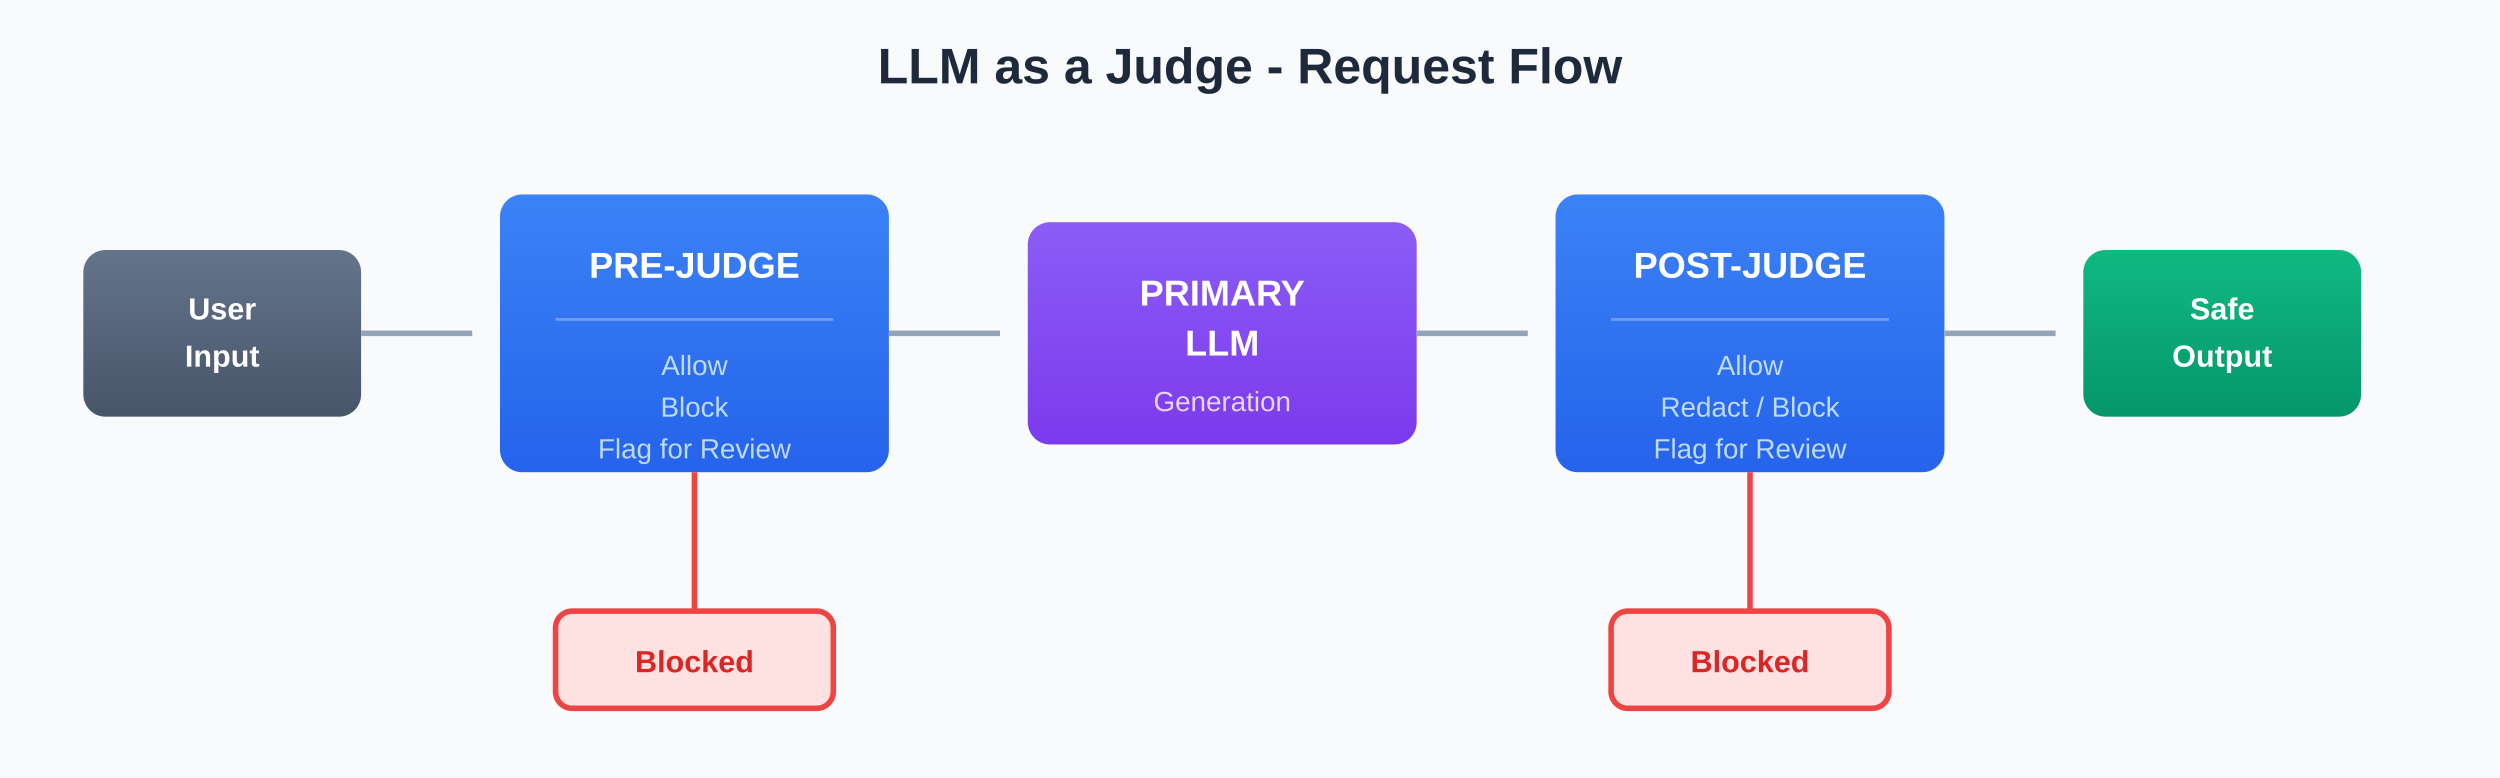
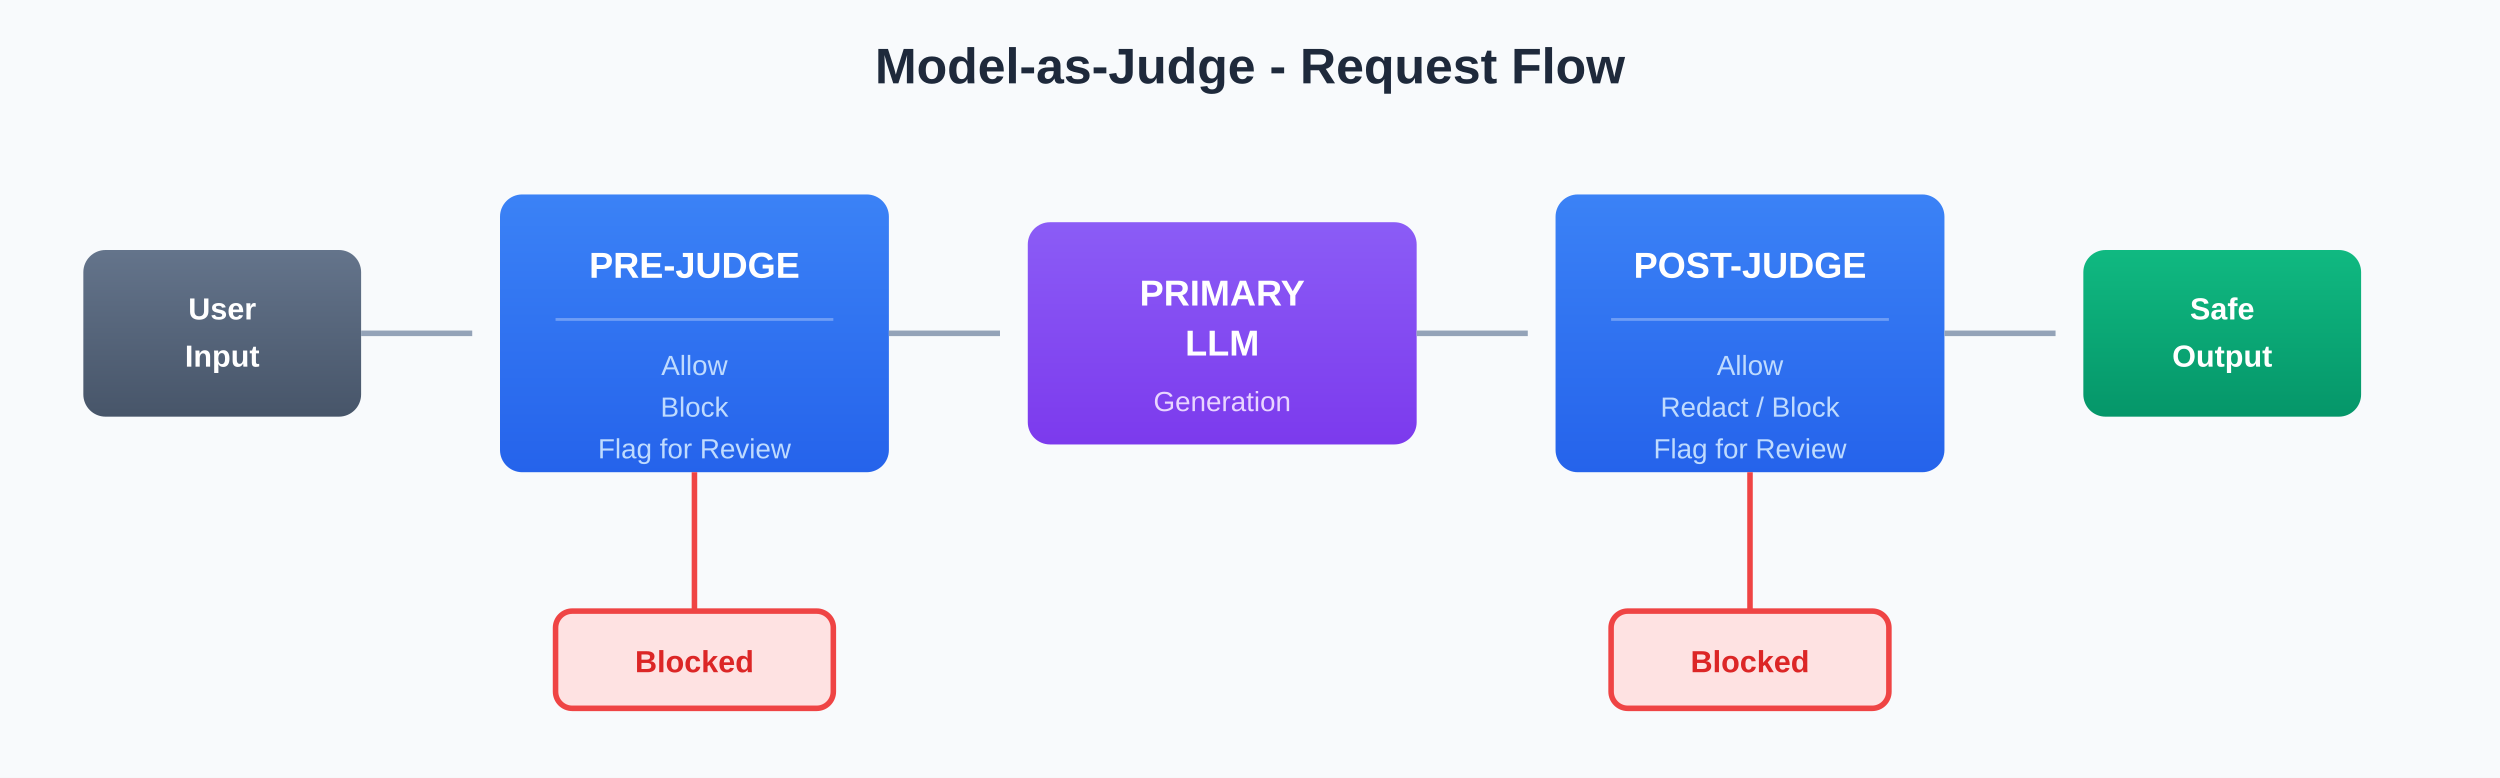
<svg xmlns="http://www.w3.org/2000/svg" width="900" height="280" viewBox="0 0 900 280">
  <defs>
    <linearGradient id="inputGrad" x1="0%" y1="0%" x2="0%" y2="100%">
      <stop offset="0%" style="stop-color:#64748b" />
      <stop offset="100%" style="stop-color:#475569" />
    </linearGradient>
    <linearGradient id="judgeGrad" x1="0%" y1="0%" x2="0%" y2="100%">
      <stop offset="0%" style="stop-color:#3b82f6" />
      <stop offset="100%" style="stop-color:#2563eb" />
    </linearGradient>
    <linearGradient id="llmGrad" x1="0%" y1="0%" x2="0%" y2="100%">
      <stop offset="0%" style="stop-color:#8b5cf6" />
      <stop offset="100%" style="stop-color:#7c3aed" />
    </linearGradient>
    <linearGradient id="outputGrad" x1="0%" y1="0%" x2="0%" y2="100%">
      <stop offset="0%" style="stop-color:#10b981" />
      <stop offset="100%" style="stop-color:#059669" />
    </linearGradient>
  </defs>
  <rect width="900" height="280" fill="#f8fafc" />
-   <text x="450" y="30" font-family="Arial, sans-serif" font-size="18" font-weight="bold" fill="#1e293b" text-anchor="middle">LLM as a Judge - Request Flow</text>
+   <text x="450" y="30" font-family="Arial, sans-serif" font-size="18" font-weight="bold" fill="#1e293b" text-anchor="middle">Model-as-Judge - Request Flow</text>
  <g>
    <rect x="30" y="90" width="100" height="60" rx="8" fill="url(#inputGrad)" />
    <text x="80" y="115" font-family="Arial, sans-serif" font-size="11" font-weight="bold" fill="white" text-anchor="middle">User</text>
    <text x="80" y="132" font-family="Arial, sans-serif" font-size="11" font-weight="bold" fill="white" text-anchor="middle">Input</text>
  </g>
  <path d="M130 120 L170 120" stroke="#94a3b8" stroke-width="2" fill="none" />
  <g>
    <rect x="180" y="70" width="140" height="100" rx="8" fill="url(#judgeGrad)" />
    <text x="250" y="100" font-family="Arial, sans-serif" font-size="13" font-weight="bold" fill="white" text-anchor="middle">PRE-JUDGE</text>
    <line x1="200" y1="115" x2="300" y2="115" stroke="rgba(255,255,255,0.3)" stroke-width="1" />
    <text x="250" y="135" font-family="Arial, sans-serif" font-size="10" fill="#bfdbfe" text-anchor="middle">Allow</text>
    <text x="250" y="150" font-family="Arial, sans-serif" font-size="10" fill="#bfdbfe" text-anchor="middle">Block</text>
    <text x="250" y="165" font-family="Arial, sans-serif" font-size="10" fill="#bfdbfe" text-anchor="middle">Flag for Review</text>
  </g>
  <path d="M320 120 L360 120" stroke="#94a3b8" stroke-width="2" fill="none" />
  <g>
    <rect x="370" y="80" width="140" height="80" rx="8" fill="url(#llmGrad)" />
    <text x="440" y="110" font-family="Arial, sans-serif" font-size="13" font-weight="bold" fill="white" text-anchor="middle">PRIMARY</text>
    <text x="440" y="128" font-family="Arial, sans-serif" font-size="13" font-weight="bold" fill="white" text-anchor="middle">LLM</text>
    <text x="440" y="148" font-family="Arial, sans-serif" font-size="10" fill="#e9d5ff" text-anchor="middle">Generation</text>
  </g>
  <path d="M510 120 L550 120" stroke="#94a3b8" stroke-width="2" fill="none" />
  <g>
    <rect x="560" y="70" width="140" height="100" rx="8" fill="url(#judgeGrad)" />
    <text x="630" y="100" font-family="Arial, sans-serif" font-size="13" font-weight="bold" fill="white" text-anchor="middle">POST-JUDGE</text>
    <line x1="580" y1="115" x2="680" y2="115" stroke="rgba(255,255,255,0.3)" stroke-width="1" />
    <text x="630" y="135" font-family="Arial, sans-serif" font-size="10" fill="#bfdbfe" text-anchor="middle">Allow</text>
    <text x="630" y="150" font-family="Arial, sans-serif" font-size="10" fill="#bfdbfe" text-anchor="middle">Redact / Block</text>
    <text x="630" y="165" font-family="Arial, sans-serif" font-size="10" fill="#bfdbfe" text-anchor="middle">Flag for Review</text>
  </g>
  <path d="M700 120 L740 120" stroke="#94a3b8" stroke-width="2" fill="none" />
  <g>
    <rect x="750" y="90" width="100" height="60" rx="8" fill="url(#outputGrad)" />
    <text x="800" y="115" font-family="Arial, sans-serif" font-size="11" font-weight="bold" fill="white" text-anchor="middle">Safe</text>
    <text x="800" y="132" font-family="Arial, sans-serif" font-size="11" font-weight="bold" fill="white" text-anchor="middle">Output</text>
  </g>
  <path d="M250 170 L250 220" stroke="#ef4444" stroke-width="2" fill="none" />
  <rect x="200" y="220" width="100" height="35" rx="6" fill="#fee2e2" stroke="#ef4444" stroke-width="2" />
  <text x="250" y="242" font-family="Arial, sans-serif" font-size="11" font-weight="bold" fill="#dc2626" text-anchor="middle">Blocked</text>
  <path d="M630 170 L630 220" stroke="#ef4444" stroke-width="2" fill="none" />
  <rect x="580" y="220" width="100" height="35" rx="6" fill="#fee2e2" stroke="#ef4444" stroke-width="2" />
  <text x="630" y="242" font-family="Arial, sans-serif" font-size="11" font-weight="bold" fill="#dc2626" text-anchor="middle">Blocked</text>
</svg>
